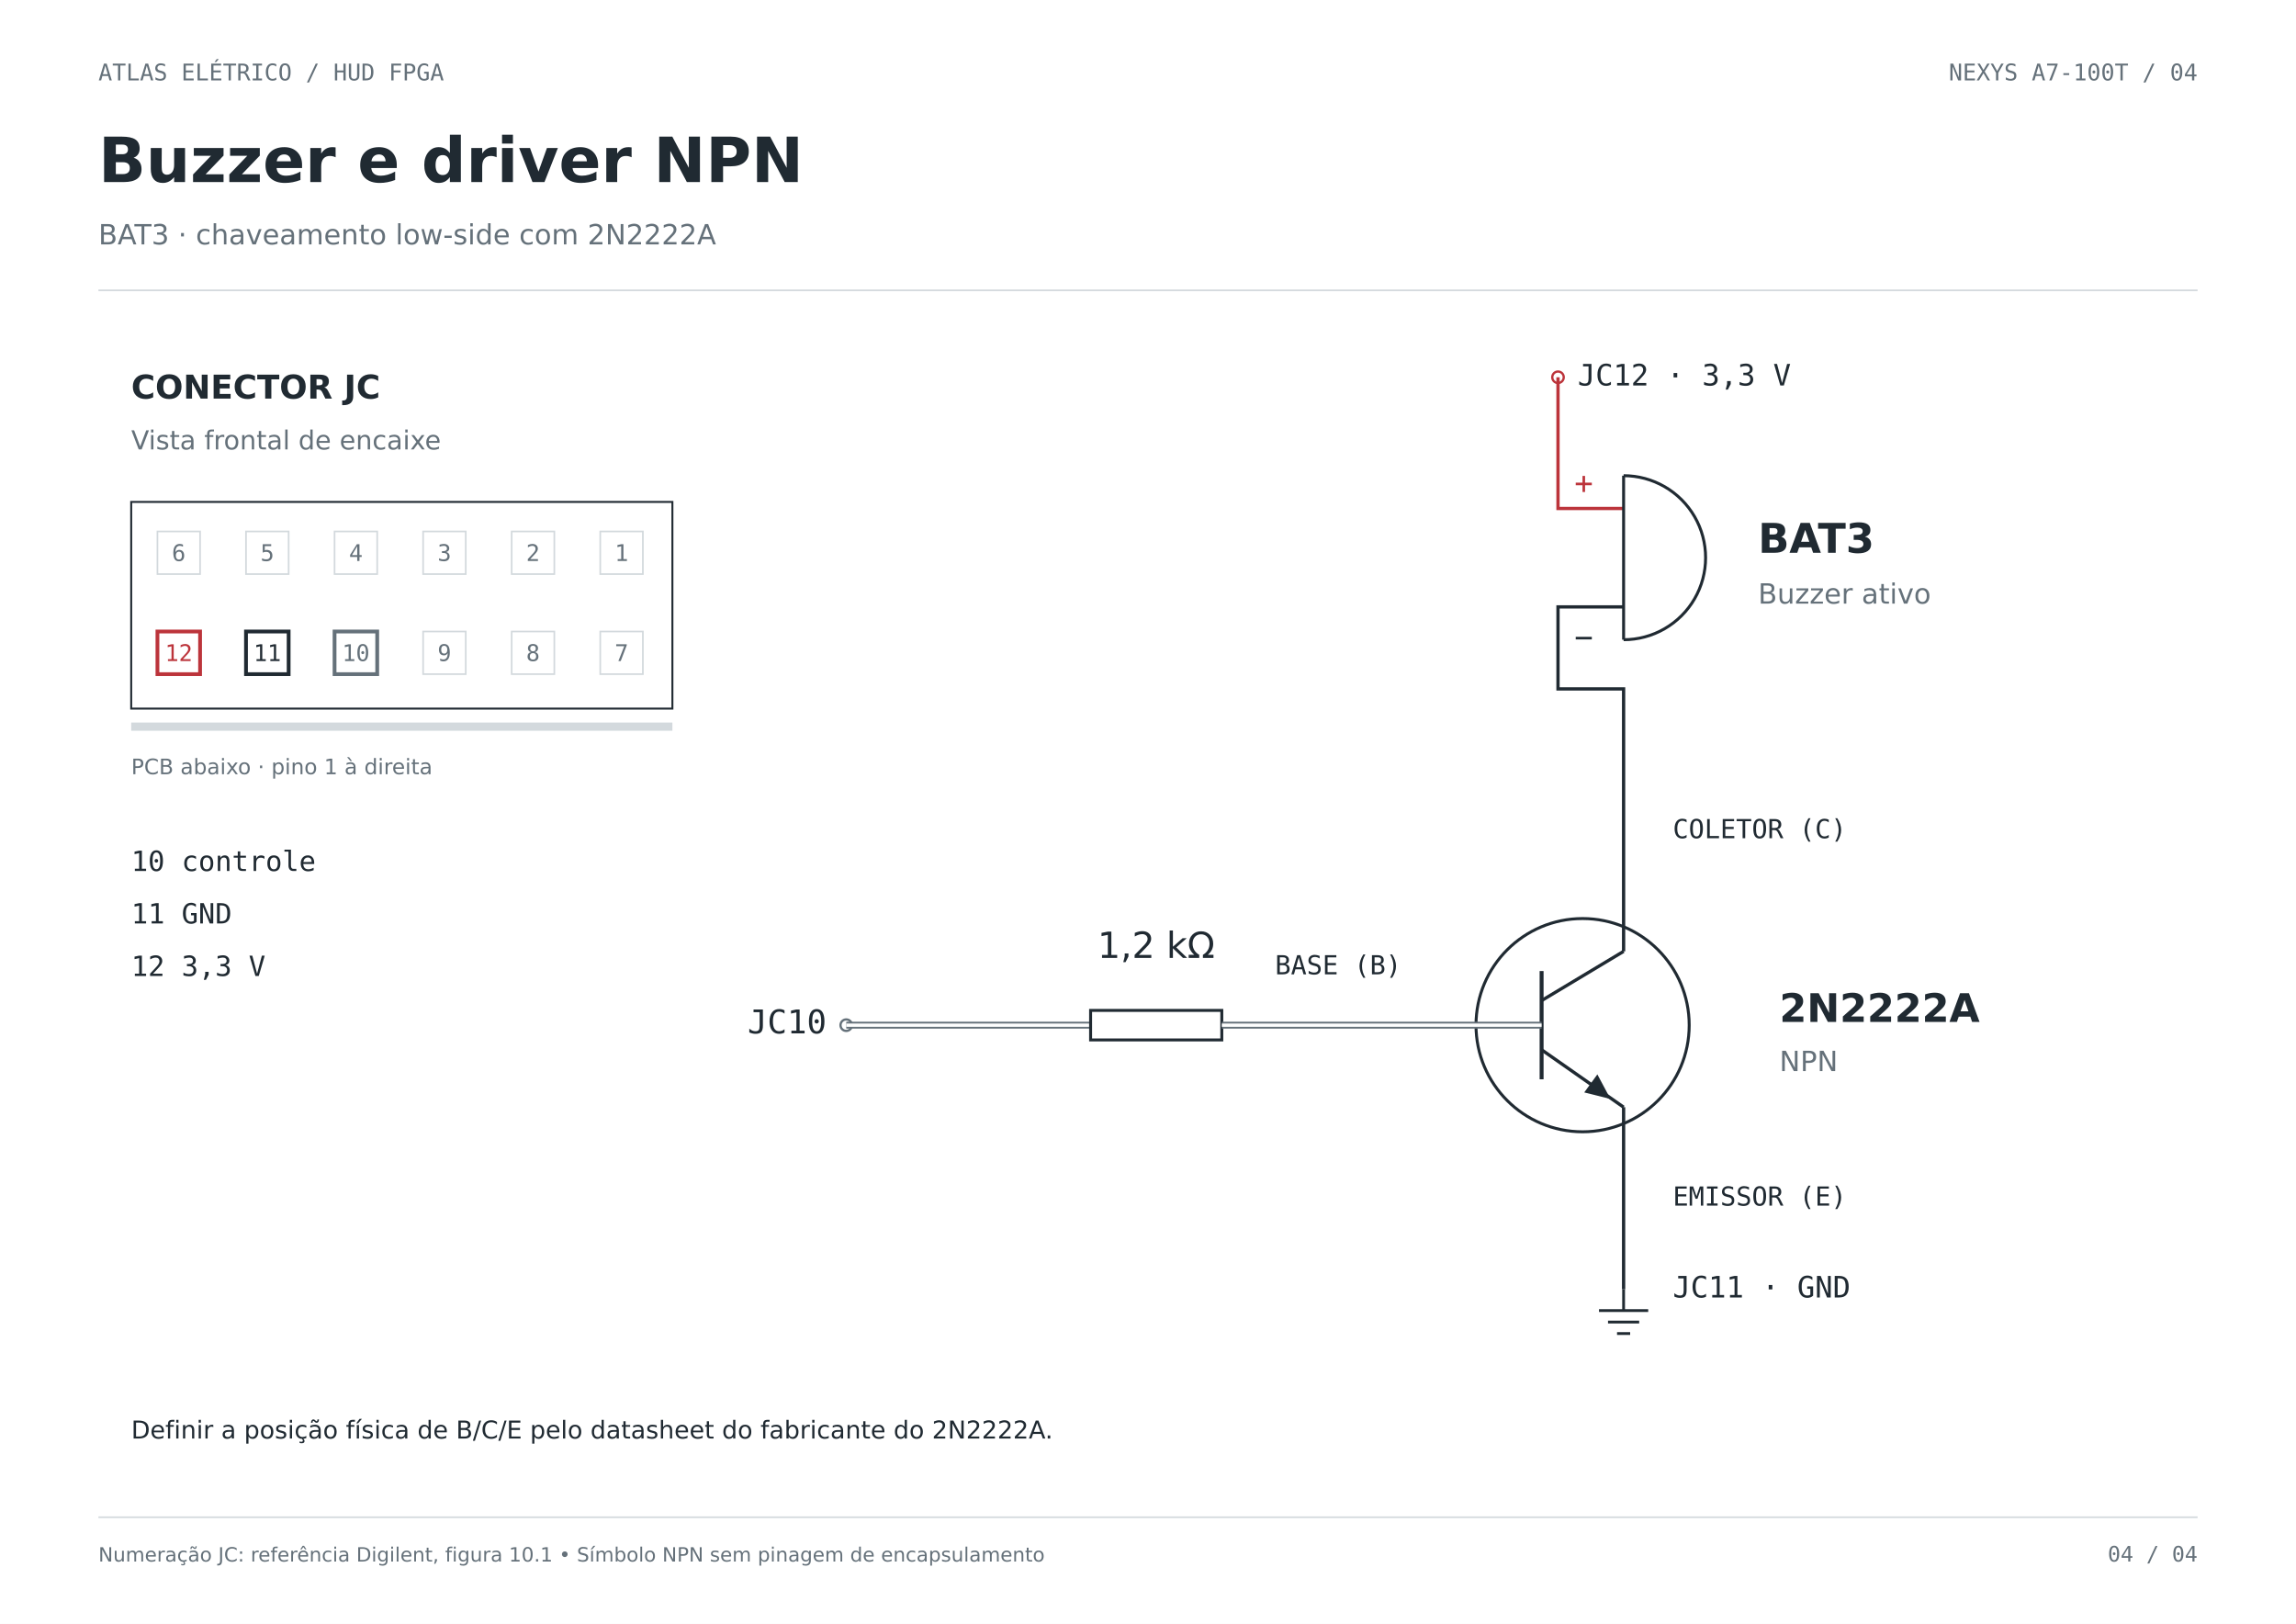
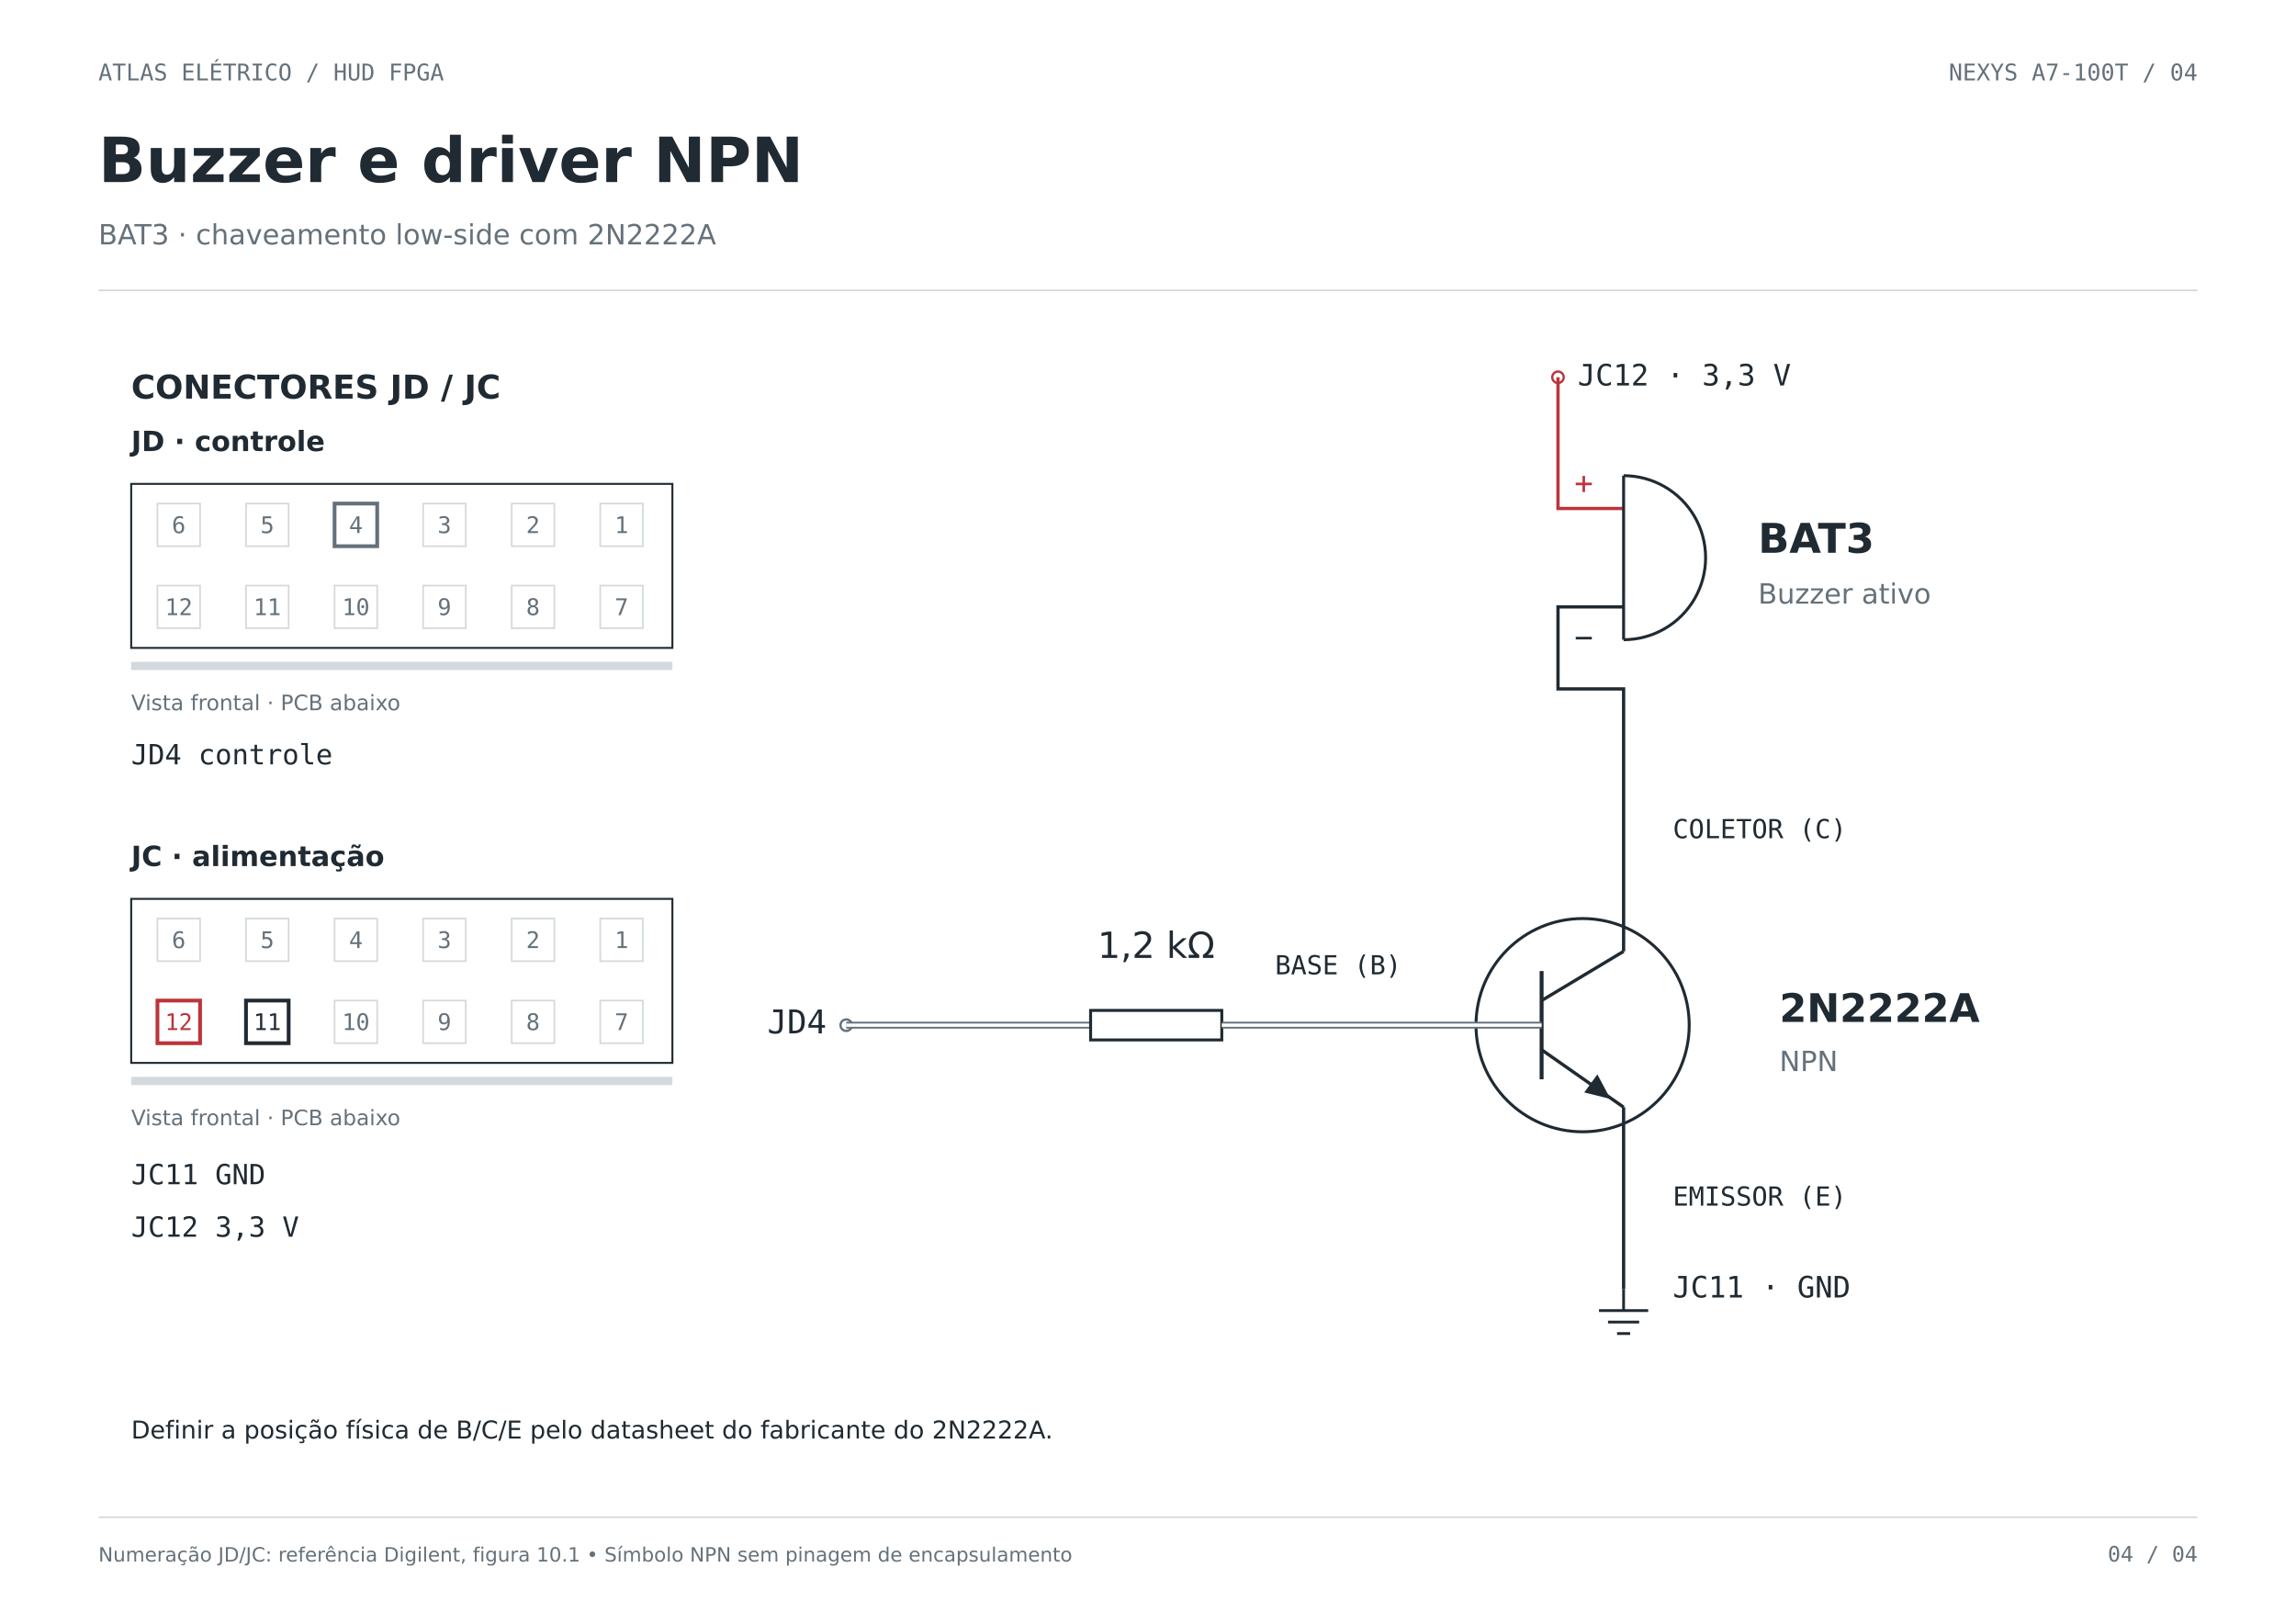
<svg xmlns="http://www.w3.org/2000/svg" width="2800" height="1980" viewBox="0 0 1400 990">
  <rect width="1400" height="990" fill="white" />
  <text x="60" y="49" font-family="DejaVu Sans Mono" font-size="14" font-weight="normal" text-anchor="start" fill="#65717A">ATLAS ELÉTRICO  /  HUD FPGA</text>
  <text x="1340" y="49" font-family="DejaVu Sans Mono" font-size="14" font-weight="normal" text-anchor="end" fill="#65717A">NEXYS A7-100T   /   04</text>
  <text x="60" y="111" font-family="DejaVu Sans" font-size="38" font-weight="bold" text-anchor="start" fill="#202A32">Buzzer e driver NPN</text>
  <text x="60" y="149" font-family="DejaVu Sans" font-size="17" font-weight="normal" text-anchor="start" fill="#65717A">BAT3 · chaveamento low-side com 2N2222A</text>
  <polyline points="60,177 1340,177" fill="none" stroke="#D3D9DD" stroke-width="1" stroke-linejoin="miter" />
-   <text x="80" y="243" font-family="DejaVu Sans" font-size="20" font-weight="bold" text-anchor="start" fill="#202A32">CONECTOR JC</text>
-   <text x="80" y="274" font-family="DejaVu Sans" font-size="16" font-weight="normal" text-anchor="start" fill="#65717A">Vista frontal de encaixe</text>
-   <rect x="80" y="306" width="330" height="126" fill="#FFFFFF" stroke="#202A32" stroke-width="1.2" />
-   <rect x="96" y="324" width="26" height="26" fill="#FFFFFF" stroke="#D3D9DD" stroke-width="1" />
-   <text x="109" y="342" font-family="DejaVu Sans Mono" font-size="14" font-weight="normal" text-anchor="middle" fill="#65717A">6</text>
-   <rect x="150" y="324" width="26" height="26" fill="#FFFFFF" stroke="#D3D9DD" stroke-width="1" />
-   <text x="163" y="342" font-family="DejaVu Sans Mono" font-size="14" font-weight="normal" text-anchor="middle" fill="#65717A">5</text>
-   <rect x="204" y="324" width="26" height="26" fill="#FFFFFF" stroke="#D3D9DD" stroke-width="1" />
-   <text x="217" y="342" font-family="DejaVu Sans Mono" font-size="14" font-weight="normal" text-anchor="middle" fill="#65717A">4</text>
-   <rect x="258" y="324" width="26" height="26" fill="#FFFFFF" stroke="#D3D9DD" stroke-width="1" />
-   <text x="271" y="342" font-family="DejaVu Sans Mono" font-size="14" font-weight="normal" text-anchor="middle" fill="#65717A">3</text>
-   <rect x="312" y="324" width="26" height="26" fill="#FFFFFF" stroke="#D3D9DD" stroke-width="1" />
-   <text x="325" y="342" font-family="DejaVu Sans Mono" font-size="14" font-weight="normal" text-anchor="middle" fill="#65717A">2</text>
-   <rect x="366" y="324" width="26" height="26" fill="#FFFFFF" stroke="#D3D9DD" stroke-width="1" />
-   <text x="379" y="342" font-family="DejaVu Sans Mono" font-size="14" font-weight="normal" text-anchor="middle" fill="#65717A">1</text>
-   <rect x="96" y="385" width="26" height="26" fill="#FFFFFF" stroke="#BC343B" stroke-width="2.3" />
-   <text x="109" y="403" font-family="DejaVu Sans Mono" font-size="14" font-weight="normal" text-anchor="middle" fill="#BC343B">12</text>
-   <rect x="150" y="385" width="26" height="26" fill="#FFFFFF" stroke="#202A32" stroke-width="2.3" />
-   <text x="163" y="403" font-family="DejaVu Sans Mono" font-size="14" font-weight="normal" text-anchor="middle" fill="#202A32">11</text>
-   <rect x="204" y="385" width="26" height="26" fill="#FFFFFF" stroke="#65717A" stroke-width="2.3" />
-   <text x="217" y="403" font-family="DejaVu Sans Mono" font-size="14" font-weight="normal" text-anchor="middle" fill="#65717A">10</text>
-   <rect x="258" y="385" width="26" height="26" fill="#FFFFFF" stroke="#D3D9DD" stroke-width="1" />
-   <text x="271" y="403" font-family="DejaVu Sans Mono" font-size="14" font-weight="normal" text-anchor="middle" fill="#65717A">9</text>
-   <rect x="312" y="385" width="26" height="26" fill="#FFFFFF" stroke="#D3D9DD" stroke-width="1" />
-   <text x="325" y="403" font-family="DejaVu Sans Mono" font-size="14" font-weight="normal" text-anchor="middle" fill="#65717A">8</text>
-   <rect x="366" y="385" width="26" height="26" fill="#FFFFFF" stroke="#D3D9DD" stroke-width="1" />
-   <text x="379" y="403" font-family="DejaVu Sans Mono" font-size="14" font-weight="normal" text-anchor="middle" fill="#65717A">7</text>
-   <polyline points="80,443 410,443" fill="none" stroke="#D3D9DD" stroke-width="5" stroke-linejoin="miter" />
-   <text x="80" y="472" font-family="DejaVu Sans" font-size="13" font-weight="normal" text-anchor="start" fill="#65717A">PCB abaixo · pino 1 à direita</text>
-   <text x="80" y="531" font-family="DejaVu Sans Mono" font-size="17" font-weight="normal" text-anchor="start" fill="#202A32">10   controle</text>
-   <text x="80" y="563" font-family="DejaVu Sans Mono" font-size="17" font-weight="normal" text-anchor="start" fill="#202A32">11   GND</text>
-   <text x="80" y="595" font-family="DejaVu Sans Mono" font-size="17" font-weight="normal" text-anchor="start" fill="#202A32">12   3,3 V</text>
+   <text x="80" y="243" font-family="DejaVu Sans" font-size="20" font-weight="bold" text-anchor="start" fill="#202A32">CONECTORES JD / JC</text>
+   <text x="80" y="275" font-family="DejaVu Sans" font-size="17" font-weight="bold" text-anchor="start" fill="#202A32">JD · controle</text>
+   <rect x="80" y="295" width="330" height="100" fill="#FFFFFF" stroke="#202A32" stroke-width="1.2" />
+   <rect x="96" y="307" width="26" height="26" fill="#FFFFFF" stroke="#D3D9DD" stroke-width="1" />
+   <text x="109" y="325" font-family="DejaVu Sans Mono" font-size="14" font-weight="normal" text-anchor="middle" fill="#65717A">6</text>
+   <rect x="150" y="307" width="26" height="26" fill="#FFFFFF" stroke="#D3D9DD" stroke-width="1" />
+   <text x="163" y="325" font-family="DejaVu Sans Mono" font-size="14" font-weight="normal" text-anchor="middle" fill="#65717A">5</text>
+   <rect x="204" y="307" width="26" height="26" fill="#FFFFFF" stroke="#65717A" stroke-width="2.3" />
+   <text x="217" y="325" font-family="DejaVu Sans Mono" font-size="14" font-weight="normal" text-anchor="middle" fill="#65717A">4</text>
+   <rect x="258" y="307" width="26" height="26" fill="#FFFFFF" stroke="#D3D9DD" stroke-width="1" />
+   <text x="271" y="325" font-family="DejaVu Sans Mono" font-size="14" font-weight="normal" text-anchor="middle" fill="#65717A">3</text>
+   <rect x="312" y="307" width="26" height="26" fill="#FFFFFF" stroke="#D3D9DD" stroke-width="1" />
+   <text x="325" y="325" font-family="DejaVu Sans Mono" font-size="14" font-weight="normal" text-anchor="middle" fill="#65717A">2</text>
+   <rect x="366" y="307" width="26" height="26" fill="#FFFFFF" stroke="#D3D9DD" stroke-width="1" />
+   <text x="379" y="325" font-family="DejaVu Sans Mono" font-size="14" font-weight="normal" text-anchor="middle" fill="#65717A">1</text>
+   <rect x="96" y="357" width="26" height="26" fill="#FFFFFF" stroke="#D3D9DD" stroke-width="1" />
+   <text x="109" y="375" font-family="DejaVu Sans Mono" font-size="14" font-weight="normal" text-anchor="middle" fill="#65717A">12</text>
+   <rect x="150" y="357" width="26" height="26" fill="#FFFFFF" stroke="#D3D9DD" stroke-width="1" />
+   <text x="163" y="375" font-family="DejaVu Sans Mono" font-size="14" font-weight="normal" text-anchor="middle" fill="#65717A">11</text>
+   <rect x="204" y="357" width="26" height="26" fill="#FFFFFF" stroke="#D3D9DD" stroke-width="1" />
+   <text x="217" y="375" font-family="DejaVu Sans Mono" font-size="14" font-weight="normal" text-anchor="middle" fill="#65717A">10</text>
+   <rect x="258" y="357" width="26" height="26" fill="#FFFFFF" stroke="#D3D9DD" stroke-width="1" />
+   <text x="271" y="375" font-family="DejaVu Sans Mono" font-size="14" font-weight="normal" text-anchor="middle" fill="#65717A">9</text>
+   <rect x="312" y="357" width="26" height="26" fill="#FFFFFF" stroke="#D3D9DD" stroke-width="1" />
+   <text x="325" y="375" font-family="DejaVu Sans Mono" font-size="14" font-weight="normal" text-anchor="middle" fill="#65717A">8</text>
+   <rect x="366" y="357" width="26" height="26" fill="#FFFFFF" stroke="#D3D9DD" stroke-width="1" />
+   <text x="379" y="375" font-family="DejaVu Sans Mono" font-size="14" font-weight="normal" text-anchor="middle" fill="#65717A">7</text>
+   <polyline points="80,406 410,406" fill="none" stroke="#D3D9DD" stroke-width="5" stroke-linejoin="miter" />
+   <text x="80" y="433" font-family="DejaVu Sans" font-size="13" font-weight="normal" text-anchor="start" fill="#65717A">Vista frontal · PCB abaixo</text>
+   <text x="80" y="528" font-family="DejaVu Sans" font-size="17" font-weight="bold" text-anchor="start" fill="#202A32">JC · alimentação</text>
+   <rect x="80" y="548" width="330" height="100" fill="#FFFFFF" stroke="#202A32" stroke-width="1.2" />
+   <rect x="96" y="560" width="26" height="26" fill="#FFFFFF" stroke="#D3D9DD" stroke-width="1" />
+   <text x="109" y="578" font-family="DejaVu Sans Mono" font-size="14" font-weight="normal" text-anchor="middle" fill="#65717A">6</text>
+   <rect x="150" y="560" width="26" height="26" fill="#FFFFFF" stroke="#D3D9DD" stroke-width="1" />
+   <text x="163" y="578" font-family="DejaVu Sans Mono" font-size="14" font-weight="normal" text-anchor="middle" fill="#65717A">5</text>
+   <rect x="204" y="560" width="26" height="26" fill="#FFFFFF" stroke="#D3D9DD" stroke-width="1" />
+   <text x="217" y="578" font-family="DejaVu Sans Mono" font-size="14" font-weight="normal" text-anchor="middle" fill="#65717A">4</text>
+   <rect x="258" y="560" width="26" height="26" fill="#FFFFFF" stroke="#D3D9DD" stroke-width="1" />
+   <text x="271" y="578" font-family="DejaVu Sans Mono" font-size="14" font-weight="normal" text-anchor="middle" fill="#65717A">3</text>
+   <rect x="312" y="560" width="26" height="26" fill="#FFFFFF" stroke="#D3D9DD" stroke-width="1" />
+   <text x="325" y="578" font-family="DejaVu Sans Mono" font-size="14" font-weight="normal" text-anchor="middle" fill="#65717A">2</text>
+   <rect x="366" y="560" width="26" height="26" fill="#FFFFFF" stroke="#D3D9DD" stroke-width="1" />
+   <text x="379" y="578" font-family="DejaVu Sans Mono" font-size="14" font-weight="normal" text-anchor="middle" fill="#65717A">1</text>
+   <rect x="96" y="610" width="26" height="26" fill="#FFFFFF" stroke="#BC343B" stroke-width="2.3" />
+   <text x="109" y="628" font-family="DejaVu Sans Mono" font-size="14" font-weight="normal" text-anchor="middle" fill="#BC343B">12</text>
+   <rect x="150" y="610" width="26" height="26" fill="#FFFFFF" stroke="#202A32" stroke-width="2.3" />
+   <text x="163" y="628" font-family="DejaVu Sans Mono" font-size="14" font-weight="normal" text-anchor="middle" fill="#202A32">11</text>
+   <rect x="204" y="610" width="26" height="26" fill="#FFFFFF" stroke="#D3D9DD" stroke-width="1" />
+   <text x="217" y="628" font-family="DejaVu Sans Mono" font-size="14" font-weight="normal" text-anchor="middle" fill="#65717A">10</text>
+   <rect x="258" y="610" width="26" height="26" fill="#FFFFFF" stroke="#D3D9DD" stroke-width="1" />
+   <text x="271" y="628" font-family="DejaVu Sans Mono" font-size="14" font-weight="normal" text-anchor="middle" fill="#65717A">9</text>
+   <rect x="312" y="610" width="26" height="26" fill="#FFFFFF" stroke="#D3D9DD" stroke-width="1" />
+   <text x="325" y="628" font-family="DejaVu Sans Mono" font-size="14" font-weight="normal" text-anchor="middle" fill="#65717A">8</text>
+   <rect x="366" y="610" width="26" height="26" fill="#FFFFFF" stroke="#D3D9DD" stroke-width="1" />
+   <text x="379" y="628" font-family="DejaVu Sans Mono" font-size="14" font-weight="normal" text-anchor="middle" fill="#65717A">7</text>
+   <polyline points="80,659 410,659" fill="none" stroke="#D3D9DD" stroke-width="5" stroke-linejoin="miter" />
+   <text x="80" y="686" font-family="DejaVu Sans" font-size="13" font-weight="normal" text-anchor="start" fill="#65717A">Vista frontal · PCB abaixo</text>
+   <text x="80" y="466" font-family="DejaVu Sans Mono" font-size="17" font-weight="normal" text-anchor="start" fill="#202A32">JD4   controle</text>
+   <text x="80" y="722" font-family="DejaVu Sans Mono" font-size="17" font-weight="normal" text-anchor="start" fill="#202A32">JC11  GND</text>
+   <text x="80" y="754" font-family="DejaVu Sans Mono" font-size="17" font-weight="normal" text-anchor="start" fill="#202A32">JC12  3,3 V</text>
  <circle cx="950" cy="230" r="3.5" fill="#FFFFFF" stroke="#BC343B" stroke-width="1.4" />
  <text x="962" y="235" font-family="DejaVu Sans Mono" font-size="18" font-weight="normal" text-anchor="start" fill="#202A32">JC12 · 3,3 V</text>
  <polyline points="950,230 950,310 990,310" fill="none" stroke="#BC343B" stroke-width="2" stroke-linejoin="miter" />
  <polyline points="990.0,290.0 993.27,290.107 996.526,290.428 999.755,290.961 1002.941,291.704 1006.072,292.653 1009.134,293.806 1012.114,295.156 1015.0,296.699 1017.779,298.427 1020.438,300.332 1022.967,302.408 1025.355,304.645 1027.592,307.033 1029.668,309.562 1031.573,312.221 1033.301,315.0 1034.844,317.886 1036.194,320.866 1037.347,323.928 1038.296,327.059 1039.039,330.245 1039.572,333.474 1039.893,336.73 1040.0,340.0 1039.893,343.27 1039.572,346.526 1039.039,349.755 1038.296,352.941 1037.347,356.072 1036.194,359.134 1034.844,362.114 1033.301,365.0 1031.573,367.779 1029.668,370.438 1027.592,372.967 1025.355,375.355 1022.967,377.592 1020.438,379.668 1017.779,381.573 1015.0,383.301 1012.114,384.844 1009.134,386.194 1006.072,387.347 1002.941,388.296 999.755,389.039 996.526,389.572 993.27,389.893 990.0,390.0" fill="none" stroke="#202A32" stroke-width="1.8" stroke-linejoin="miter" />
  <polyline points="990,290 990,390" fill="none" stroke="#202A32" stroke-width="1.8" stroke-linejoin="miter" />
  <text x="960" y="301" font-family="DejaVu Sans Mono" font-size="19" font-weight="normal" text-anchor="start" fill="#BC343B">+</text>
  <text x="960" y="395" font-family="DejaVu Sans Mono" font-size="19" font-weight="normal" text-anchor="start" fill="#202A32">−</text>
  <text x="1072" y="337" font-family="DejaVu Sans" font-size="25" font-weight="bold" text-anchor="start" fill="#202A32">BAT3</text>
  <text x="1072" y="368" font-family="DejaVu Sans" font-size="17" font-weight="normal" text-anchor="start" fill="#65717A">Buzzer ativo</text>
  <polyline points="990,370 950,370 950,420 990,420 990,580" fill="none" stroke="#202A32" stroke-width="2" stroke-linejoin="miter" />
  <text x="1020" y="511" font-family="DejaVu Sans Mono" font-size="16" font-weight="normal" text-anchor="start" fill="#202A32">COLETOR (C)</text>
  <circle cx="965" cy="625" r="65" fill="none" stroke="#202A32" stroke-width="1.8" />
  <polyline points="940,592 940,658" fill="none" stroke="#202A32" stroke-width="2.4" stroke-linejoin="miter" />
  <polyline points="940,610 990,580" fill="none" stroke="#202A32" stroke-width="2" stroke-linejoin="miter" />
  <polyline points="940,640 990,675" fill="none" stroke="#202A32" stroke-width="2" stroke-linejoin="miter" />
  <polygon points="982,670 966,666 974,655" fill="#202A32" />
  <circle cx="516" cy="625" r="3.5" fill="#FFFFFF" stroke="#65717A" stroke-width="1.4" />
-   <text x="504" y="630" font-family="DejaVu Sans Mono" font-size="20" font-weight="normal" text-anchor="end" fill="#202A32">JC10</text>
+   <text x="504" y="630" font-family="DejaVu Sans Mono" font-size="20" font-weight="normal" text-anchor="end" fill="#202A32">JD4</text>
  <polyline points="516,625 665,625" fill="none" stroke="#65717A" stroke-width="4.2" stroke-linejoin="miter" />
  <polyline points="516,625 665,625" fill="none" stroke="#FFFFFF" stroke-width="2" stroke-linejoin="miter" />
  <rect x="665" y="616" width="80" height="18" fill="#FFFFFF" stroke="#202A32" stroke-width="1.8" />
  <polyline points="745,625 940,625" fill="none" stroke="#65717A" stroke-width="4.2" stroke-linejoin="miter" />
  <polyline points="745,625 940,625" fill="none" stroke="#FFFFFF" stroke-width="2" stroke-linejoin="miter" />
  <text x="705" y="584" font-family="DejaVu Sans" font-size="22" font-weight="normal" text-anchor="middle" fill="#202A32">1,2 kΩ</text>
  <text x="816" y="594" font-family="DejaVu Sans Mono" font-size="16" font-weight="normal" text-anchor="middle" fill="#202A32">BASE (B)</text>
  <text x="1085" y="623" font-family="DejaVu Sans" font-size="24" font-weight="bold" text-anchor="start" fill="#202A32">2N2222A</text>
  <text x="1085" y="653" font-family="DejaVu Sans" font-size="17" font-weight="normal" text-anchor="start" fill="#65717A">NPN</text>
  <polyline points="990,675 990,786" fill="none" stroke="#202A32" stroke-width="2" stroke-linejoin="miter" />
  <polyline points="990,786 990,799" fill="none" stroke="#202A32" stroke-width="1.7" stroke-linejoin="miter" />
  <polyline points="975.0,799 1005.0,799" fill="none" stroke="#202A32" stroke-width="1.7" stroke-linejoin="miter" />
  <polyline points="980.5,806 999.5,806" fill="none" stroke="#202A32" stroke-width="1.7" stroke-linejoin="miter" />
  <polyline points="986.0,813 994.0,813" fill="none" stroke="#202A32" stroke-width="1.7" stroke-linejoin="miter" />
  <text x="1020" y="735" font-family="DejaVu Sans Mono" font-size="16" font-weight="normal" text-anchor="start" fill="#202A32">EMISSOR (E)</text>
  <text x="1020" y="791" font-family="DejaVu Sans Mono" font-size="18" font-weight="normal" text-anchor="start" fill="#202A32">JC11 · GND</text>
  <text x="80" y="877" font-family="DejaVu Sans" font-size="15" font-weight="normal" text-anchor="start" fill="#202A32">Definir a posição física de B/C/E pelo datasheet do fabricante do 2N2222A.</text>
  <polyline points="60,925 1340,925" fill="none" stroke="#D3D9DD" stroke-width="1" stroke-linejoin="miter" />
-   <text x="60" y="952" font-family="DejaVu Sans" font-size="12" font-weight="normal" text-anchor="start" fill="#65717A">Numeração JC: referência Digilent, figura 10.1 • Símbolo NPN sem pinagem de encapsulamento</text>
+   <text x="60" y="952" font-family="DejaVu Sans" font-size="12" font-weight="normal" text-anchor="start" fill="#65717A">Numeração JD/JC: referência Digilent, figura 10.1 • Símbolo NPN sem pinagem de encapsulamento</text>
  <text x="1340" y="952" font-family="DejaVu Sans Mono" font-size="13" font-weight="normal" text-anchor="end" fill="#65717A">04 / 04</text>
</svg>
